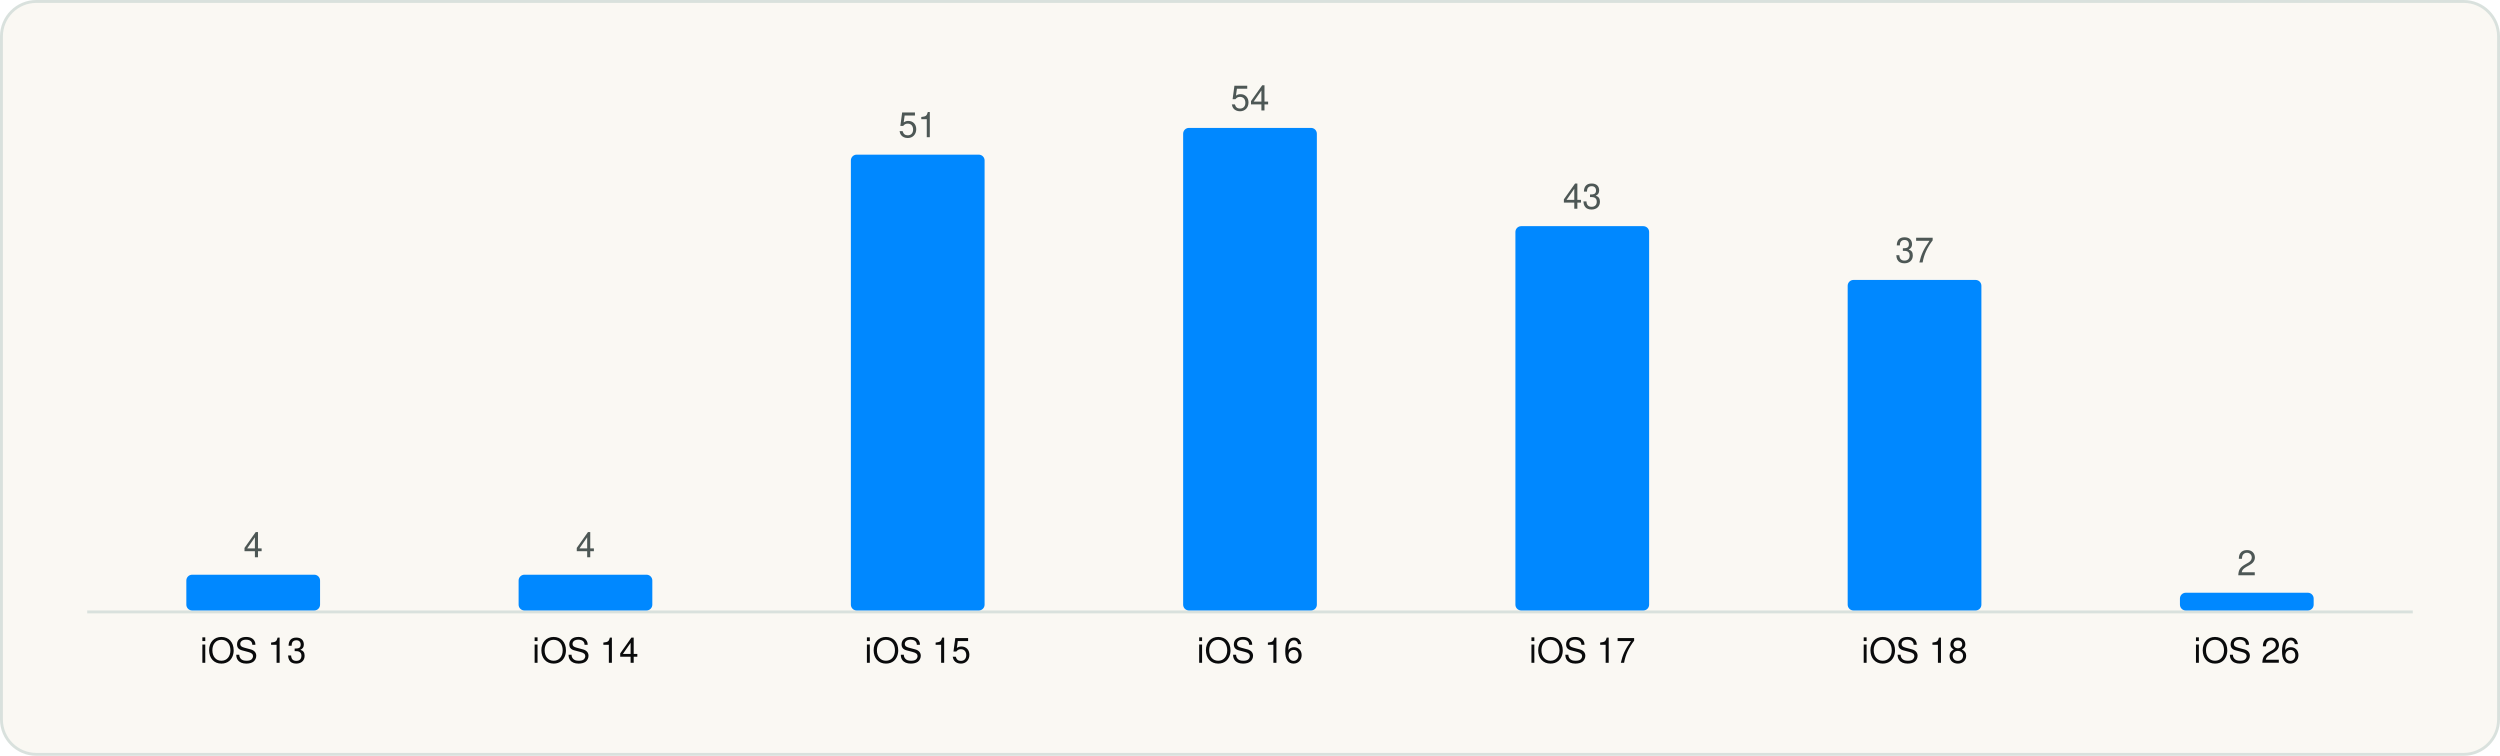
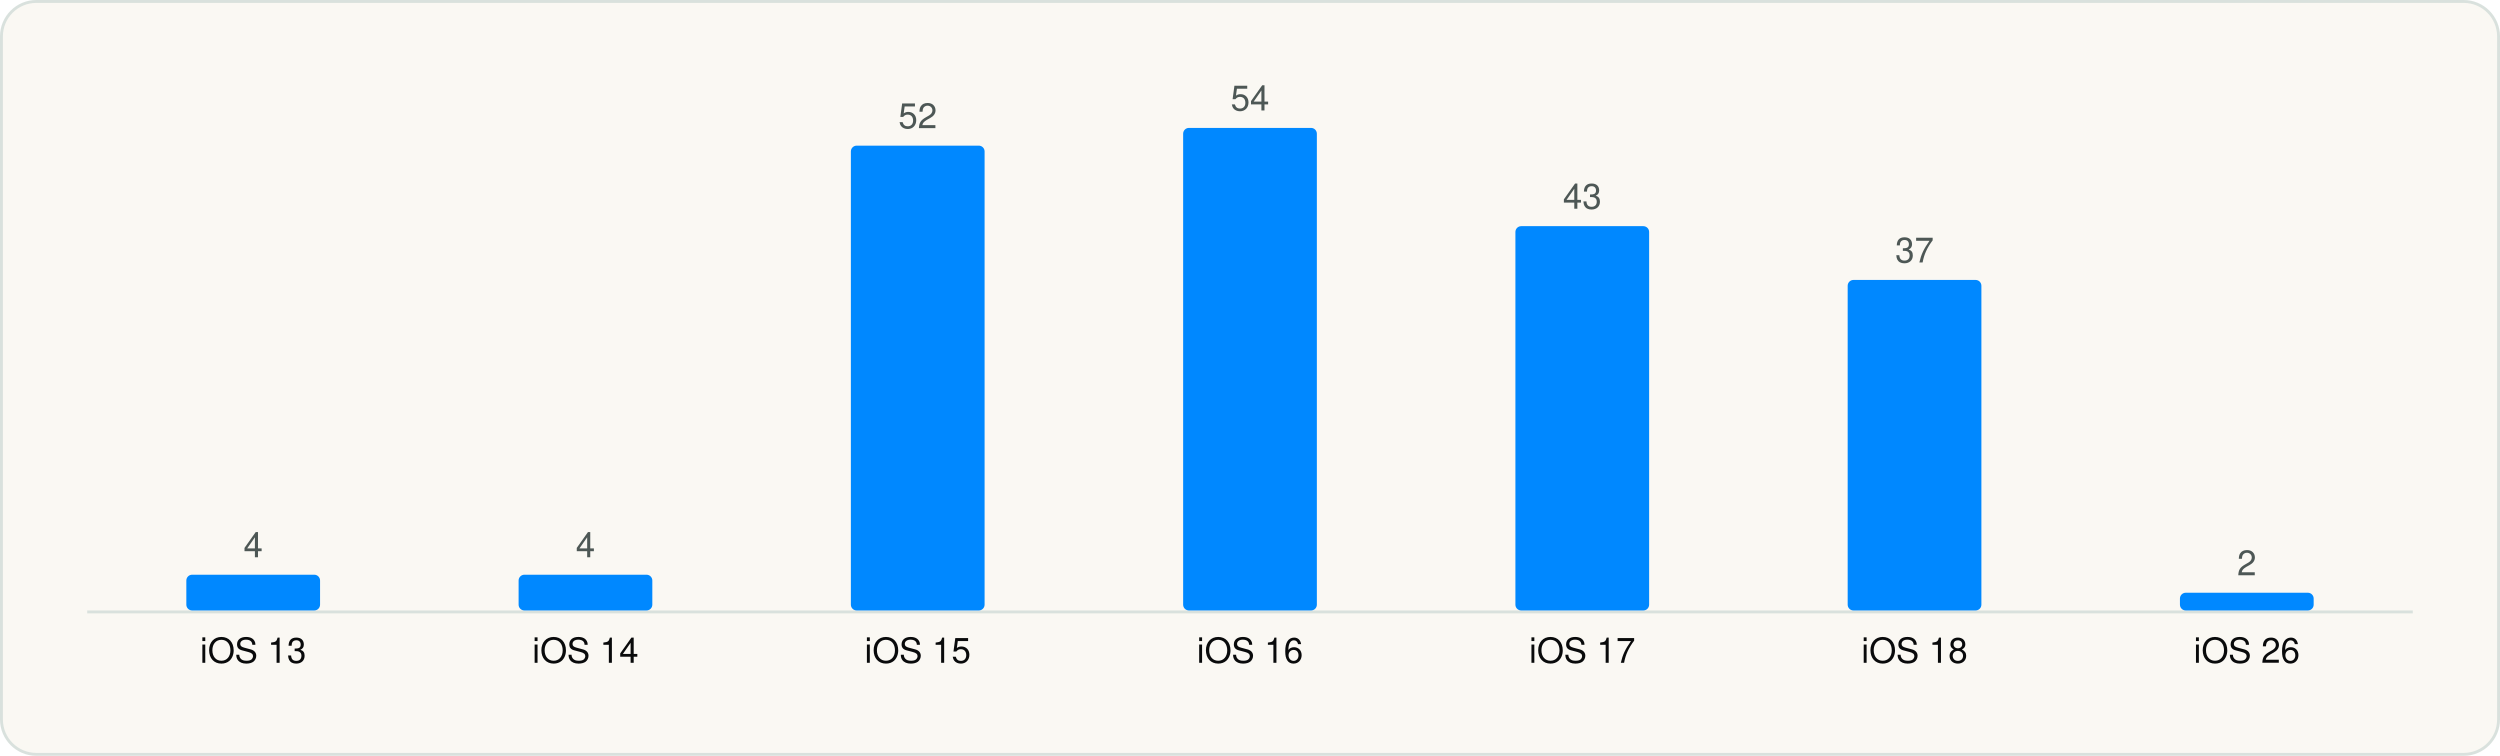
<svg xmlns="http://www.w3.org/2000/svg" viewBox="0 0 860 260" width="860" height="260" role="img" aria-label="Minimum iOS version" font-family="Geist, -apple-system, BlinkMacSystemFont, 'Segoe UI', Helvetica, Arial, sans-serif">
  <rect x="0.5" y="0.5" width="859" height="259" rx="12" fill="#FAF8F3" stroke="#D9E1DD" />
  <g transform="translate(20 20)">
    <line x1="10" y1="190.5" x2="810" y2="190.5" stroke="#D9E1DD" />
    <rect x="44.1" y="177.7" width="46.0" height="12.3" rx="2" fill="#0088FF" />
    <text x="67.1" y="171.7" font-size="12" text-anchor="middle" fill="#4D5755">4</text>
    <text x="67.1" y="208.0" font-size="12" text-anchor="middle" fill="#090A0B">iOS 13</text>
    <rect x="158.4" y="177.7" width="46.0" height="12.3" rx="2" fill="#0088FF" />
    <text x="181.4" y="171.7" font-size="12" text-anchor="middle" fill="#4D5755">4</text>
    <text x="181.4" y="208.0" font-size="12" text-anchor="middle" fill="#090A0B">iOS 14</text>
-     <rect x="272.7" y="33.2" width="46.0" height="156.8" rx="2" fill="#0088FF" />
-     <text x="295.7" y="27.2" font-size="12" text-anchor="middle" fill="#4D5755">51</text>
+     <rect x="272.7" y="30.1" width="46.0" height="159.9" rx="2" fill="#0088FF" />
+     <text x="295.7" y="24.1" font-size="12" text-anchor="middle" fill="#4D5755">52</text>
    <text x="295.7" y="208.0" font-size="12" text-anchor="middle" fill="#090A0B">iOS 15</text>
    <rect x="387.0" y="24.0" width="46.0" height="166.0" rx="2" fill="#0088FF" />
    <text x="410.0" y="18.0" font-size="12" text-anchor="middle" fill="#4D5755">54</text>
    <text x="410.0" y="208.0" font-size="12" text-anchor="middle" fill="#090A0B">iOS 16</text>
    <rect x="501.3" y="57.8" width="46.0" height="132.2" rx="2" fill="#0088FF" />
    <text x="524.3" y="51.8" font-size="12" text-anchor="middle" fill="#4D5755">43</text>
    <text x="524.3" y="208.0" font-size="12" text-anchor="middle" fill="#090A0B">iOS 17</text>
    <rect x="615.6" y="76.3" width="46.0" height="113.7" rx="2" fill="#0088FF" />
    <text x="638.6" y="70.3" font-size="12" text-anchor="middle" fill="#4D5755">37</text>
    <text x="638.6" y="208.0" font-size="12" text-anchor="middle" fill="#090A0B">iOS 18</text>
    <rect x="729.9" y="183.9" width="46.0" height="6.1" rx="2" fill="#0088FF" />
    <text x="752.9" y="177.9" font-size="12" text-anchor="middle" fill="#4D5755">2</text>
    <text x="752.9" y="208.0" font-size="12" text-anchor="middle" fill="#090A0B">iOS 26</text>
  </g>
</svg>
